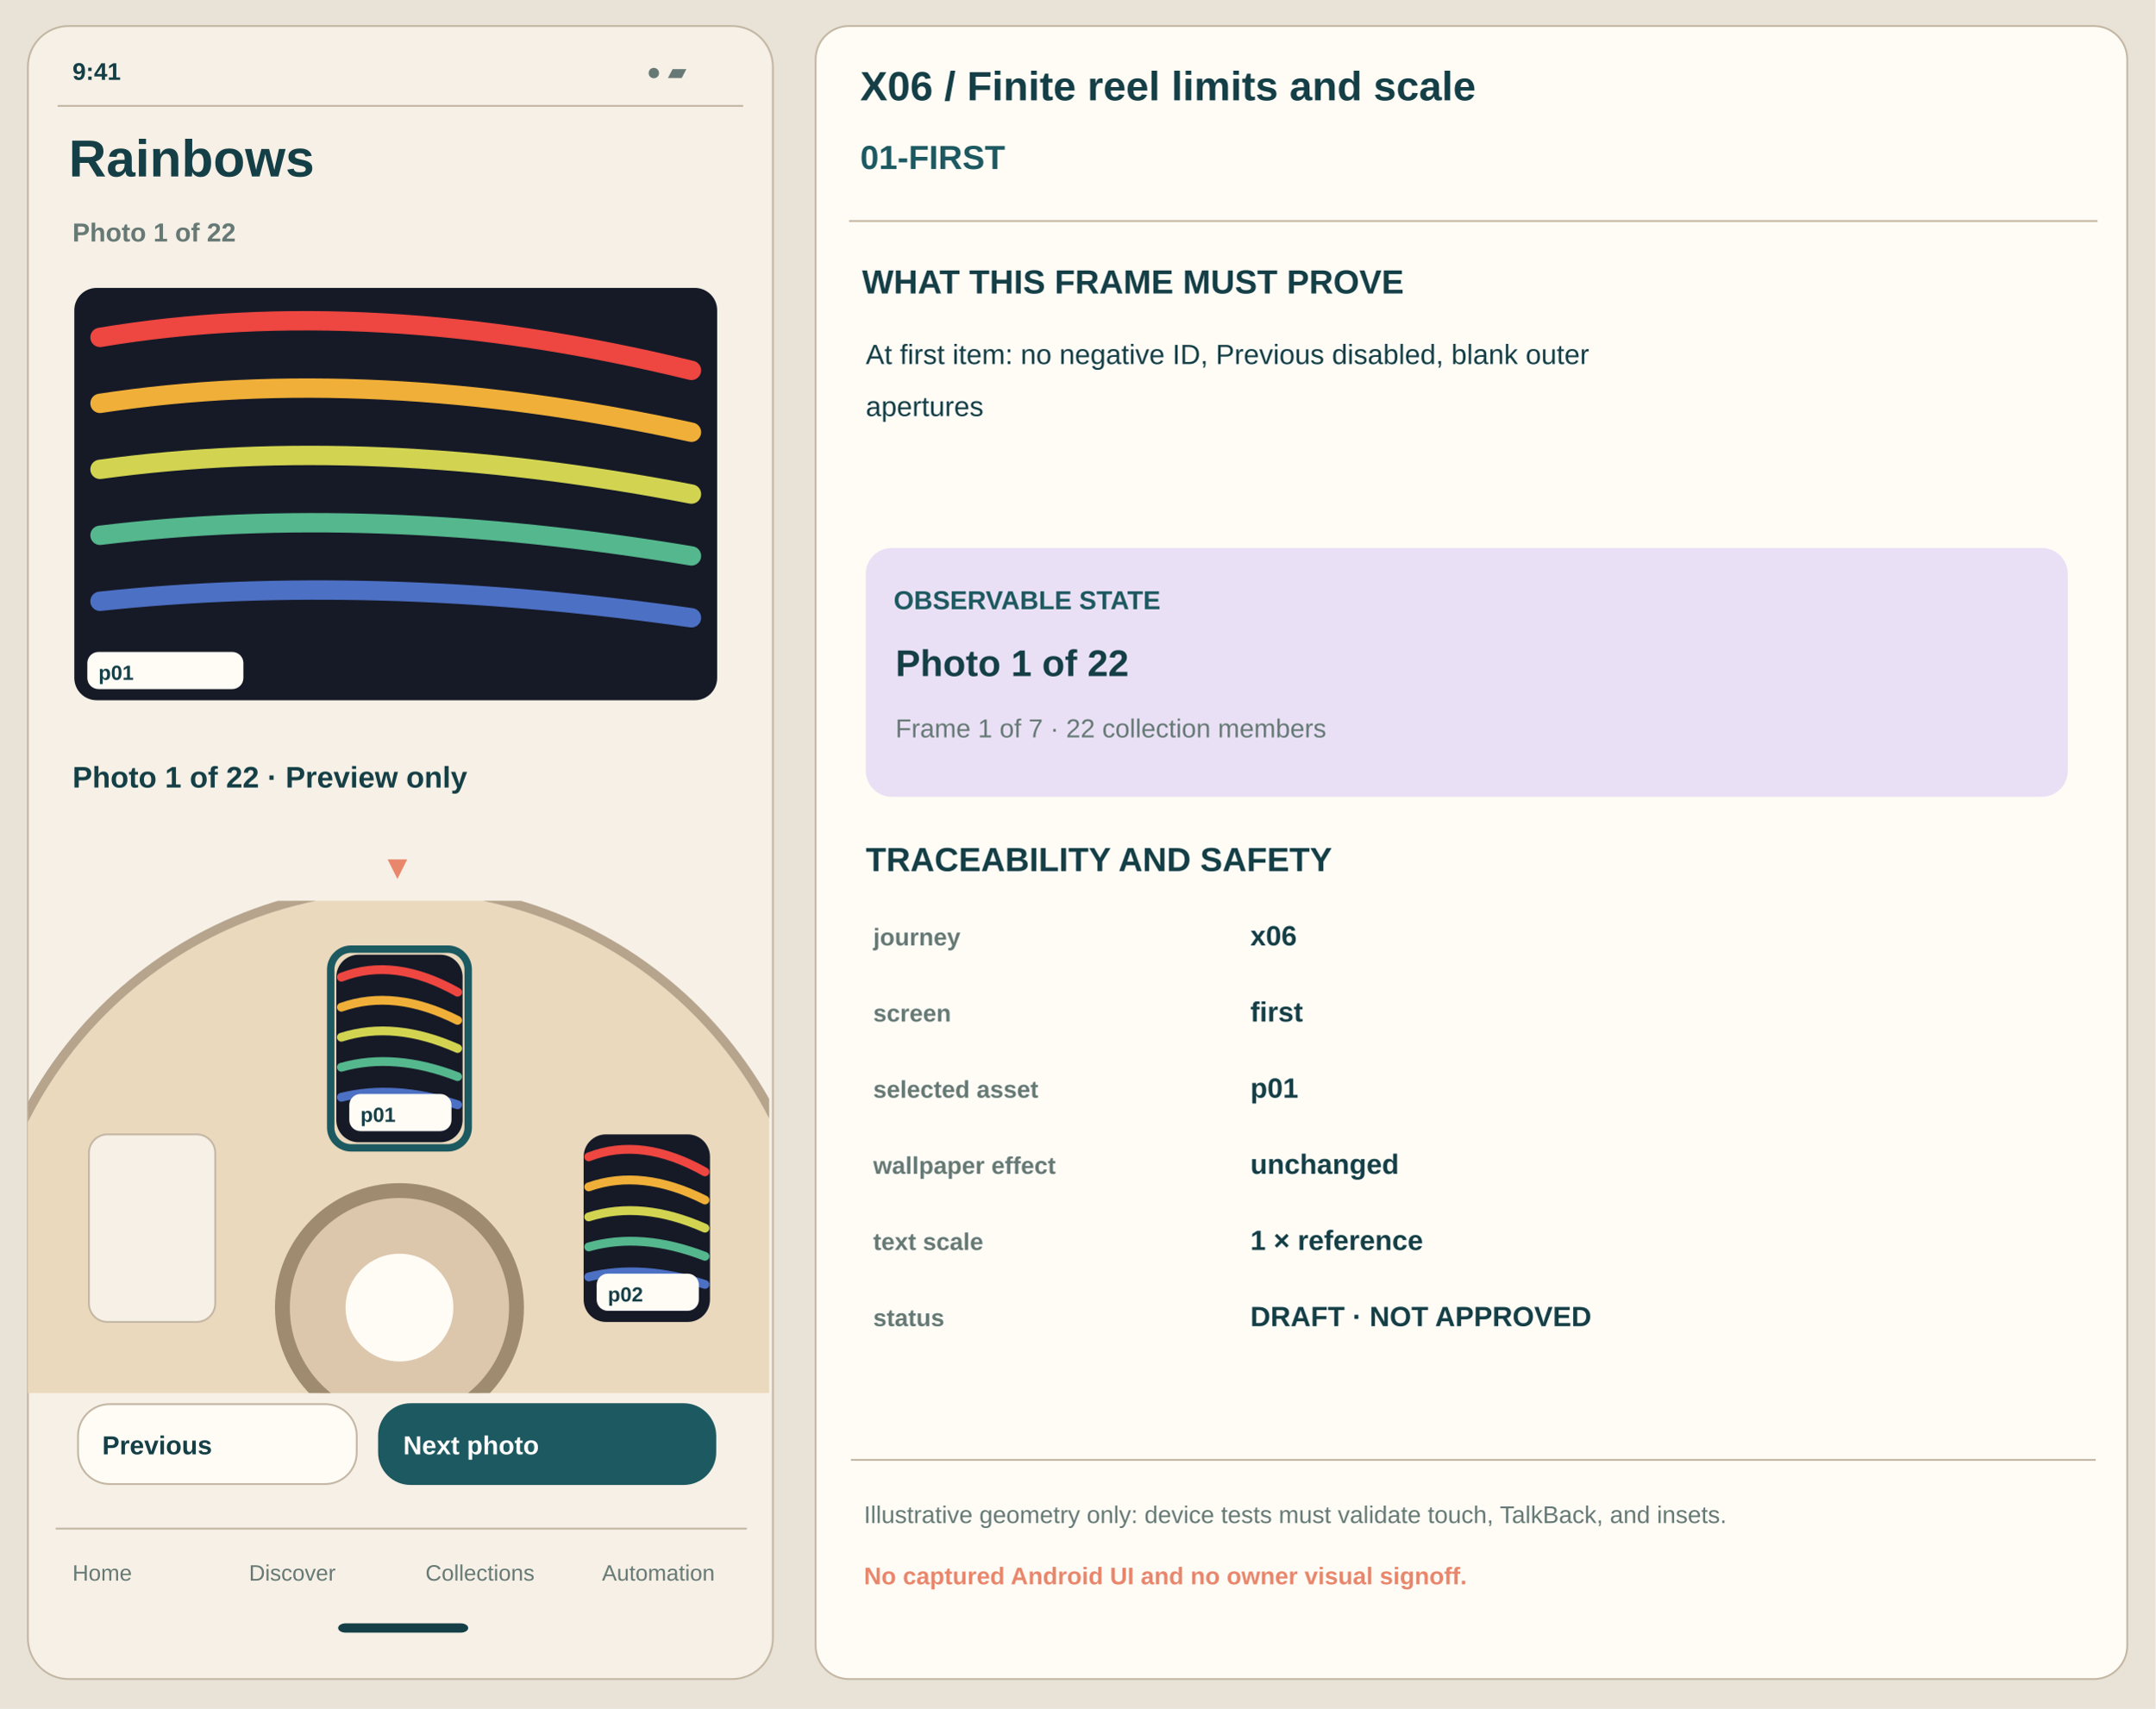
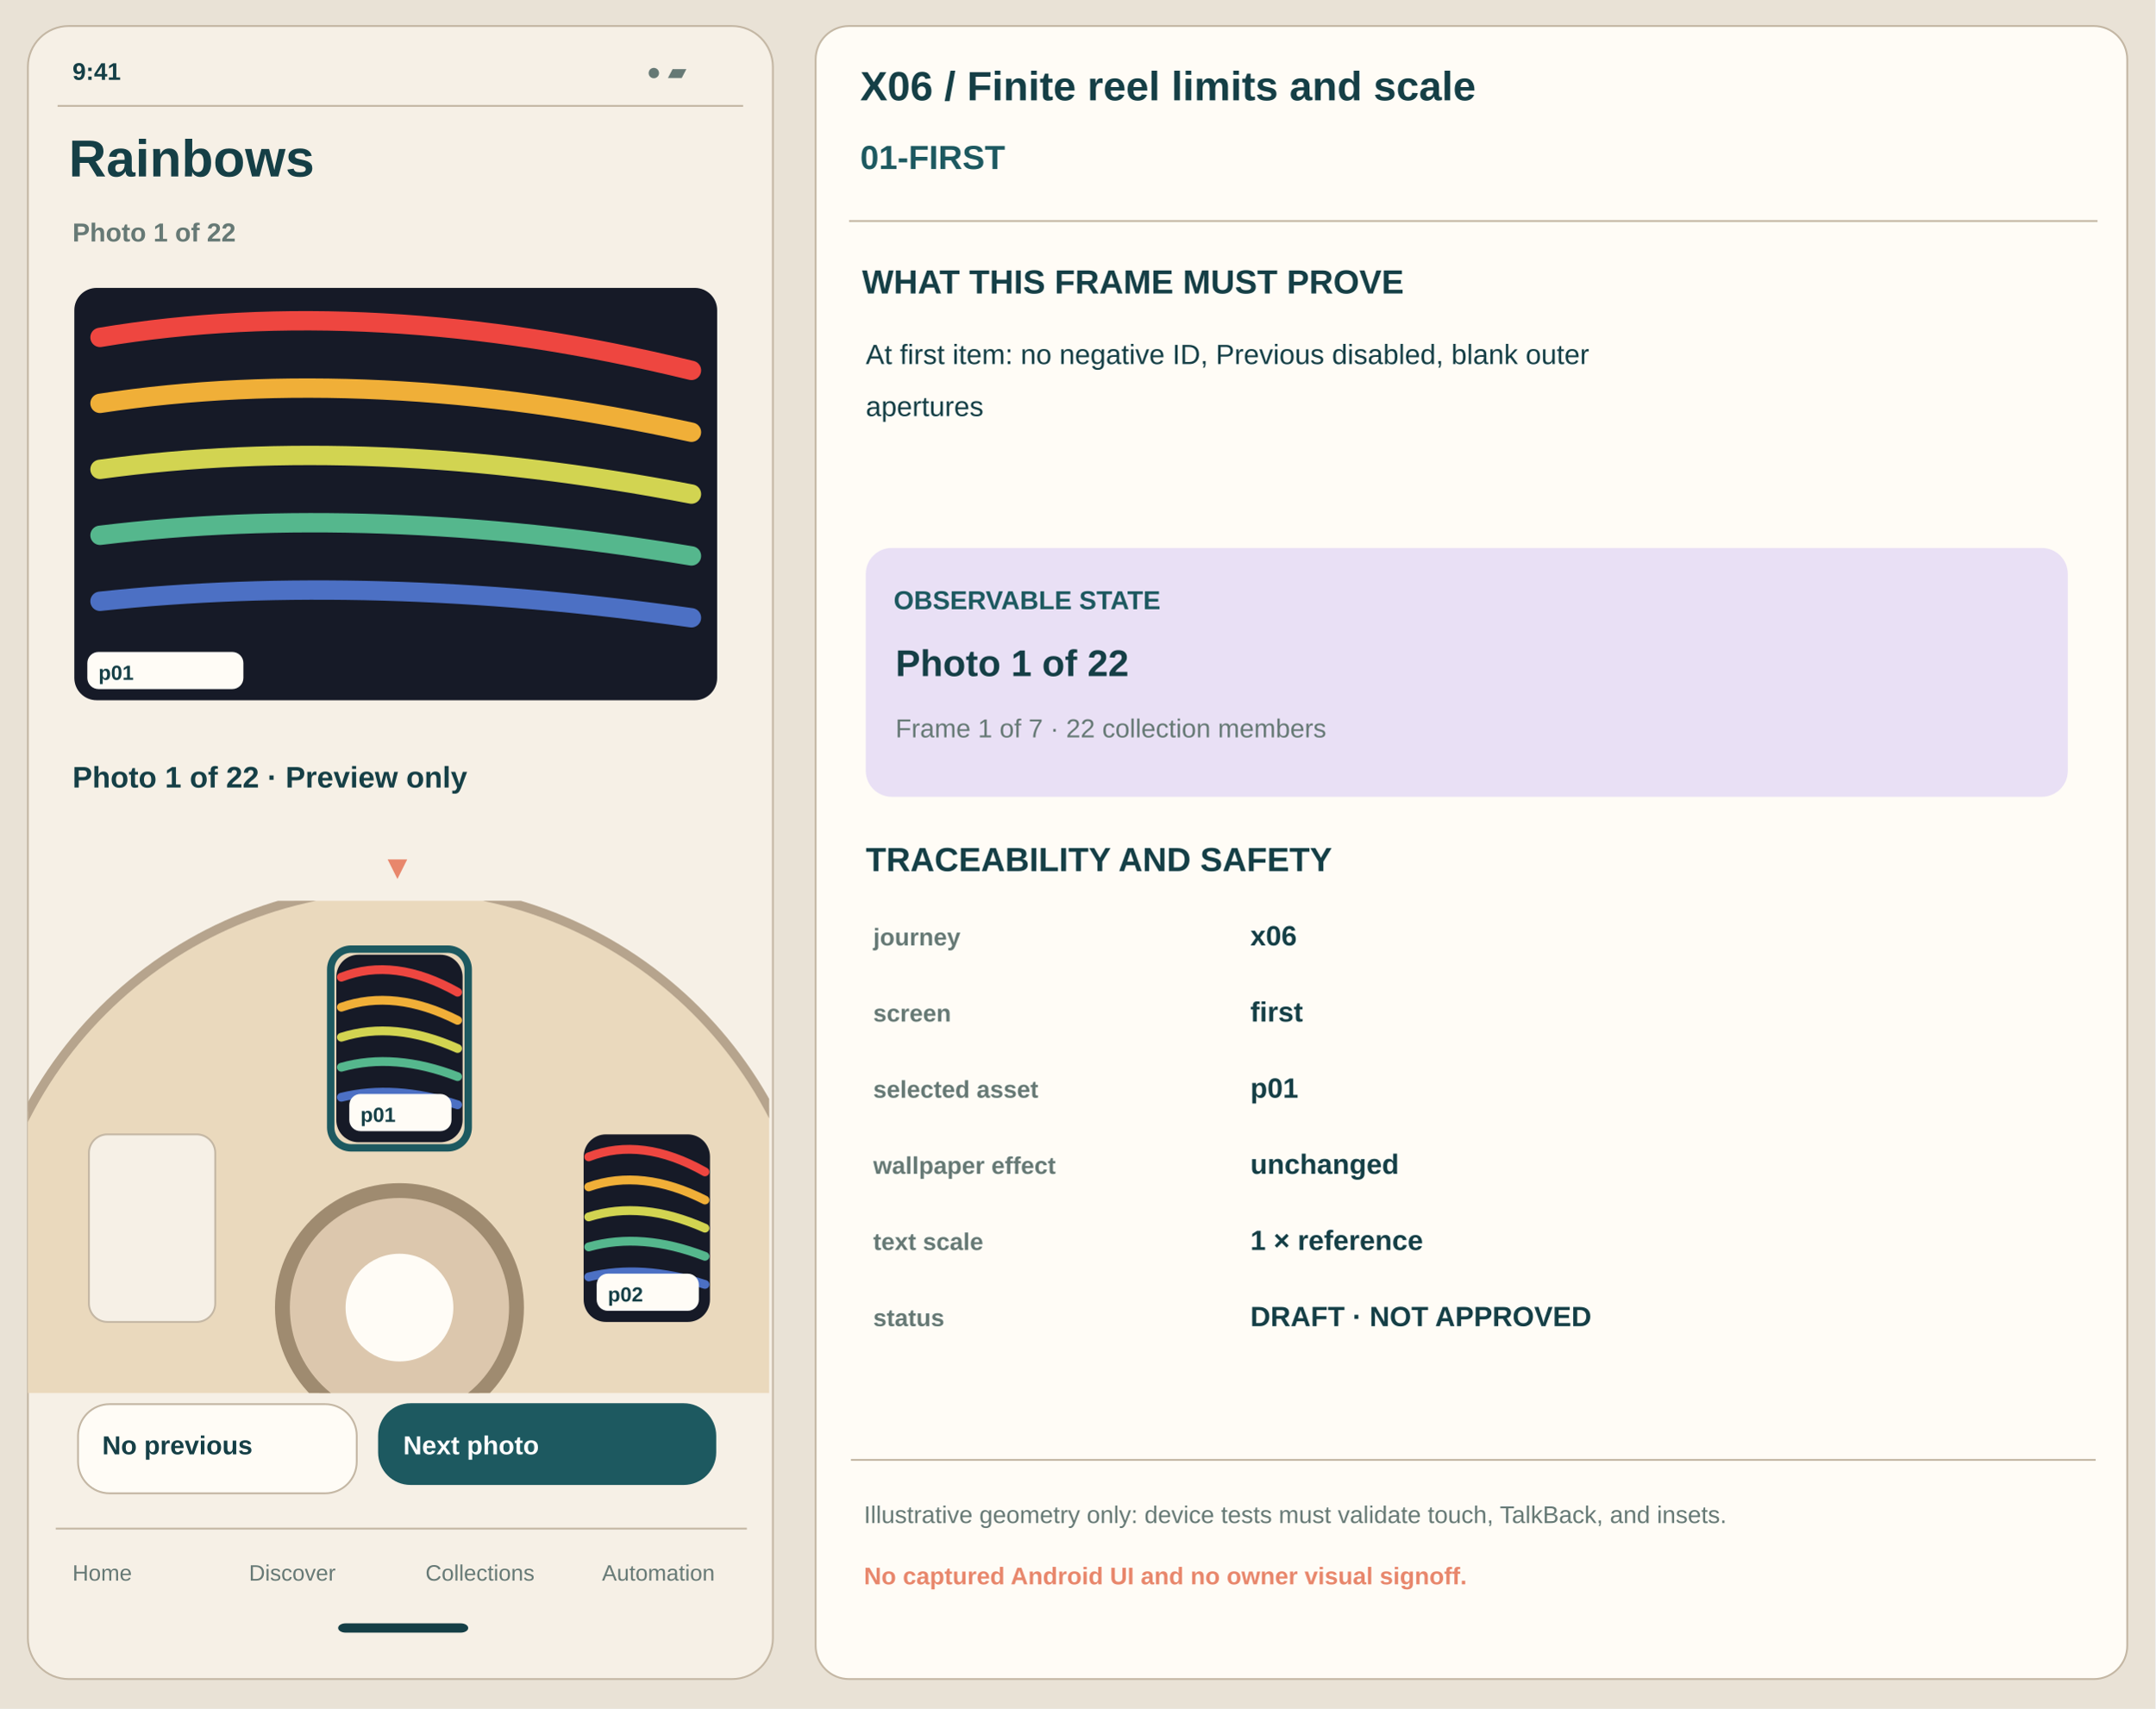
<svg xmlns="http://www.w3.org/2000/svg" width="1160" height="920" viewBox="0 0 1160 920" role="img" aria-label="x06 01-first annotated proposal">
  <rect x="0" y="0" width="1160" height="920" rx="0" fill="#E9E2D6" stroke="none" stroke-width="1" />
  <rect x="15" y="14" width="401" height="890" rx="22" fill="#F6F0E6" stroke="#C4B7A4" stroke-width="1" />
  <text x="39" y="43" font-family="Arial,Helvetica,sans-serif" font-size="13" font-weight="700" fill="#153F46">9:41</text>
  <text x="348" y="43" font-family="Arial,Helvetica,sans-serif" font-size="13" font-weight="550" fill="#667975">● ▰</text>
  <path d="M31 57 H400" stroke="#C4B7A4" />
  <text x="37" y="95" font-family="Arial,Helvetica,sans-serif" font-size="28" font-weight="700" fill="#153F46">Rainbows</text>
  <text x="39" y="130" font-family="Arial,Helvetica,sans-serif" font-size="14" font-weight="550" fill="#667975">Photo 1 of 22</text>
  <rect x="40" y="155" width="346" height="222" rx="12" fill="#161A27" stroke="none" stroke-width="1" />
  <path d="M53.84 181.64 Q199.16 157.22 372.16 199.4" stroke="#EE4640" stroke-width="10.434" fill="none" stroke-linecap="round" />
  <path d="M53.84 217.16 Q199.16 194.96 372.16 232.7" stroke="#F0AF38" stroke-width="10.434" fill="none" stroke-linecap="round" />
  <path d="M53.84 252.68 Q199.16 232.7 372.16 266" stroke="#D2D451" stroke-width="10.434" fill="none" stroke-linecap="round" />
  <path d="M53.84 288.2 Q199.16 270.44 372.16 299.3" stroke="#55B78D" stroke-width="10.434" fill="none" stroke-linecap="round" />
  <path d="M53.84 323.72 Q199.16 308.18 372.16 332.6" stroke="#4C70C4" stroke-width="10.434" fill="none" stroke-linecap="round" />
  <rect x="47" y="351" width="84" height="20" rx="6" fill="#FFFCF6" stroke="none" stroke-width="1" />
  <text x="53" y="366" font-family="Arial,Helvetica,sans-serif" font-size="11" font-weight="700" fill="#153F46">p01</text>
  <text x="39" y="424" font-family="Arial,Helvetica,sans-serif" font-size="16" font-weight="700" fill="#153F46">Photo 1 of 22 · Preview only</text>
  <clipPath id="wheel">
    <rect x="15" y="485" width="399" height="265" />
  </clipPath>
  <g clip-path="url(#wheel)">
    <circle cx="215" cy="704" r="226" fill="#EAD9BD" stroke="#B6A48D" stroke-width="5" />
    <rect x="98.71" y="767.262" width="68" height="101" rx="10" fill="#F6F0E6" stroke="#C4B7A4" stroke-width="1" />
    <rect x="47.852" y="610.738" width="68" height="101" rx="10" fill="#F6F0E6" stroke="#C4B7A4" stroke-width="1" />
    <rect x="181" y="514" width="68" height="101" rx="12" fill="#161A27" stroke="none" stroke-width="1" />
    <path d="M183.72 526.12 Q212.28 515.01 246.28 534.2" stroke="#EE4640" stroke-width="4.747" fill="none" stroke-linecap="round" />
    <path d="M183.72 542.28 Q212.28 532.18 246.28 549.35" stroke="#F0AF38" stroke-width="4.747" fill="none" stroke-linecap="round" />
    <path d="M183.72 558.44 Q212.28 549.35 246.28 564.5" stroke="#D2D451" stroke-width="4.747" fill="none" stroke-linecap="round" />
    <path d="M183.72 574.6 Q212.28 566.52 246.28 579.65" stroke="#55B78D" stroke-width="4.747" fill="none" stroke-linecap="round" />
    <path d="M183.72 590.76 Q212.28 583.69 246.28 594.8" stroke="#4C70C4" stroke-width="4.747" fill="none" stroke-linecap="round" />
    <rect x="188" y="589" width="55" height="20" rx="6" fill="#FFFCF6" stroke="none" stroke-width="1" />
    <text x="194" y="604" font-family="Arial,Helvetica,sans-serif" font-size="11" font-weight="700" fill="#153F46">p01</text>
    <rect x="178" y="511" width="74" height="107" rx="11" fill="none" stroke="#1D5960" stroke-width="4" />
    <rect x="314.148" y="610.738" width="68" height="101" rx="12" fill="#161A27" stroke="none" stroke-width="1" />
    <path d="M316.868 622.858 Q345.428 611.748 379.428 630.938" stroke="#EE4640" stroke-width="4.747" fill="none" stroke-linecap="round" />
    <path d="M316.868 639.018 Q345.428 628.918 379.428 646.088" stroke="#F0AF38" stroke-width="4.747" fill="none" stroke-linecap="round" />
    <path d="M316.868 655.178 Q345.428 646.088 379.428 661.238" stroke="#D2D451" stroke-width="4.747" fill="none" stroke-linecap="round" />
    <path d="M316.868 671.338 Q345.428 663.258 379.428 676.388" stroke="#55B78D" stroke-width="4.747" fill="none" stroke-linecap="round" />
    <path d="M316.868 687.498 Q345.428 680.428 379.428 691.538" stroke="#4C70C4" stroke-width="4.747" fill="none" stroke-linecap="round" />
    <rect x="321.148" y="685.738" width="55" height="20" rx="6" fill="#FFFCF6" stroke="none" stroke-width="1" />
    <text x="327.148" y="700.738" font-family="Arial,Helvetica,sans-serif" font-size="11" font-weight="700" fill="#153F46">p02</text>
    <rect x="263.29" y="767.262" width="68" height="101" rx="12" fill="#161A27" stroke="none" stroke-width="1" />
    <path d="M266.01 779.382 Q294.57 768.272 328.57 787.462" stroke="#EE4640" stroke-width="4.747" fill="none" stroke-linecap="round" />
    <path d="M266.01 795.542 Q294.57 785.442 328.57 802.612" stroke="#F0AF38" stroke-width="4.747" fill="none" stroke-linecap="round" />
    <path d="M266.01 811.702 Q294.57 802.612 328.57 817.762" stroke="#D2D451" stroke-width="4.747" fill="none" stroke-linecap="round" />
    <path d="M266.01 827.862 Q294.57 819.782 328.57 832.912" stroke="#55B78D" stroke-width="4.747" fill="none" stroke-linecap="round" />
    <path d="M266.01 844.022 Q294.57 836.952 328.57 848.062" stroke="#4C70C4" stroke-width="4.747" fill="none" stroke-linecap="round" />
    <rect x="270.29" y="842.262" width="55" height="20" rx="6" fill="#FFFCF6" stroke="none" stroke-width="1" />
    <text x="276.29" y="857.262" font-family="Arial,Helvetica,sans-serif" font-size="11" font-weight="700" fill="#153F46">p03</text>
    <circle cx="215" cy="704" r="63" fill="#DCC7AD" stroke="#9F8B70" stroke-width="8" />
    <circle cx="215" cy="704" r="29" fill="#FFFCF6" />
  </g>
  <text x="205" y="473" font-family="Arial,Helvetica,sans-serif" font-size="18" font-weight="750" fill="#E8876C">▼</text>
-   <rect x="42" y="756" width="150" height="43" rx="17" fill="#FFFCF6" stroke="#C4B7A4" stroke-width="1" />
-   <text x="55" y="783" font-family="Arial,Helvetica,sans-serif" font-size="14" font-weight="650" fill="#153F46">Previous</text>
+   <rect x="42" y="756" width="150" height="48" rx="17" fill="#FFFCF6" stroke="#C4B7A4" stroke-width="1" aria-disabled="true" data-control="previous-unavailable" data-hit-height="48" />
+   <text x="55" y="783" font-family="Arial,Helvetica,sans-serif" font-size="14" font-weight="650" fill="#153F46">No previous</text>
  <rect x="204" y="756" width="181" height="43" rx="17" fill="#1D5960" stroke="#1D5960" stroke-width="1" />
  <text x="217" y="783" font-family="Arial,Helvetica,sans-serif" font-size="14" font-weight="650" fill="white">Next photo</text>
  <path d="M30 823 H402" stroke="#C4B7A4" />
  <text x="39" y="851" font-family="Arial,Helvetica,sans-serif" font-size="12" font-weight="500" fill="#667975">Home</text>
  <text x="134" y="851" font-family="Arial,Helvetica,sans-serif" font-size="12" font-weight="500" fill="#667975">Discover</text>
  <text x="229" y="851" font-family="Arial,Helvetica,sans-serif" font-size="12" font-weight="500" fill="#667975">Collections</text>
  <text x="324" y="851" font-family="Arial,Helvetica,sans-serif" font-size="12" font-weight="500" fill="#667975">Automation</text>
  <rect x="182" y="874" width="70" height="5" rx="4" fill="#153F46" stroke="none" stroke-width="1" />
  <rect x="439" y="14" width="706" height="890" rx="18" fill="#FFFCF6" stroke="#C4B7A4" stroke-width="1" />
  <text x="463" y="54" font-family="Arial,Helvetica,sans-serif" font-size="22" font-weight="700" fill="#153F46">X06 / Finite reel limits and scale</text>
  <text x="463" y="91" font-family="Arial,Helvetica,sans-serif" font-size="18" font-weight="700" fill="#1D5960">01-FIRST</text>
  <path d="M457 119 H1129" stroke="#C4B7A4" />
  <text x="464" y="158" font-family="Arial,Helvetica,sans-serif" font-size="18" font-weight="700" fill="#153F46">WHAT THIS FRAME MUST PROVE</text>
  <text x="466" y="196" font-family="Arial,Helvetica,sans-serif" font-size="15" font-weight="450" fill="#153F46">At first item: no negative ID, Previous disabled, blank outer</text>
  <text x="466" y="224" font-family="Arial,Helvetica,sans-serif" font-size="15" font-weight="450" fill="#153F46">apertures</text>
  <rect x="466" y="295" width="647" height="134" rx="14" fill="#E9E0F5" stroke="none" stroke-width="1" />
  <text x="481" y="328" font-family="Arial,Helvetica,sans-serif" font-size="14" font-weight="700" fill="#1D5960">OBSERVABLE STATE</text>
  <text x="482" y="364" font-family="Arial,Helvetica,sans-serif" font-size="20" font-weight="700" fill="#153F46">Photo 1 of 22</text>
  <text x="482" y="397" font-family="Arial,Helvetica,sans-serif" font-size="14" font-weight="500" fill="#667975">Frame 1 of 7 · 22 collection members</text>
  <text x="466" y="469" font-family="Arial,Helvetica,sans-serif" font-size="18" font-weight="700" fill="#153F46">TRACEABILITY AND SAFETY</text>
  <text x="470" y="509" font-family="Arial,Helvetica,sans-serif" font-size="13" font-weight="650" fill="#667975">journey</text>
  <text x="673" y="509" font-family="Arial,Helvetica,sans-serif" font-size="15" font-weight="600" fill="#153F46">x06</text>
  <text x="470" y="550" font-family="Arial,Helvetica,sans-serif" font-size="13" font-weight="650" fill="#667975">screen</text>
  <text x="673" y="550" font-family="Arial,Helvetica,sans-serif" font-size="15" font-weight="600" fill="#153F46">first</text>
  <text x="470" y="591" font-family="Arial,Helvetica,sans-serif" font-size="13" font-weight="650" fill="#667975">selected asset</text>
  <text x="673" y="591" font-family="Arial,Helvetica,sans-serif" font-size="15" font-weight="600" fill="#153F46">p01</text>
  <text x="470" y="632" font-family="Arial,Helvetica,sans-serif" font-size="13" font-weight="650" fill="#667975">wallpaper effect</text>
  <text x="673" y="632" font-family="Arial,Helvetica,sans-serif" font-size="15" font-weight="600" fill="#153F46">unchanged</text>
  <text x="470" y="673" font-family="Arial,Helvetica,sans-serif" font-size="13" font-weight="650" fill="#667975">text scale</text>
  <text x="673" y="673" font-family="Arial,Helvetica,sans-serif" font-size="15" font-weight="600" fill="#153F46">1 × reference</text>
  <text x="470" y="714" font-family="Arial,Helvetica,sans-serif" font-size="13" font-weight="650" fill="#667975">status</text>
  <text x="673" y="714" font-family="Arial,Helvetica,sans-serif" font-size="15" font-weight="600" fill="#153F46">DRAFT · NOT APPROVED</text>
  <path d="M458 786 H1128" stroke="#C4B7A4" />
  <text x="465" y="820" font-family="Arial,Helvetica,sans-serif" font-size="13" font-weight="500" fill="#667975">Illustrative geometry only: device tests must validate touch, TalkBack, and insets.</text>
  <text x="465" y="853" font-family="Arial,Helvetica,sans-serif" font-size="13" font-weight="700" fill="#E8876C">No captured Android UI and no owner visual signoff.</text>
</svg>
